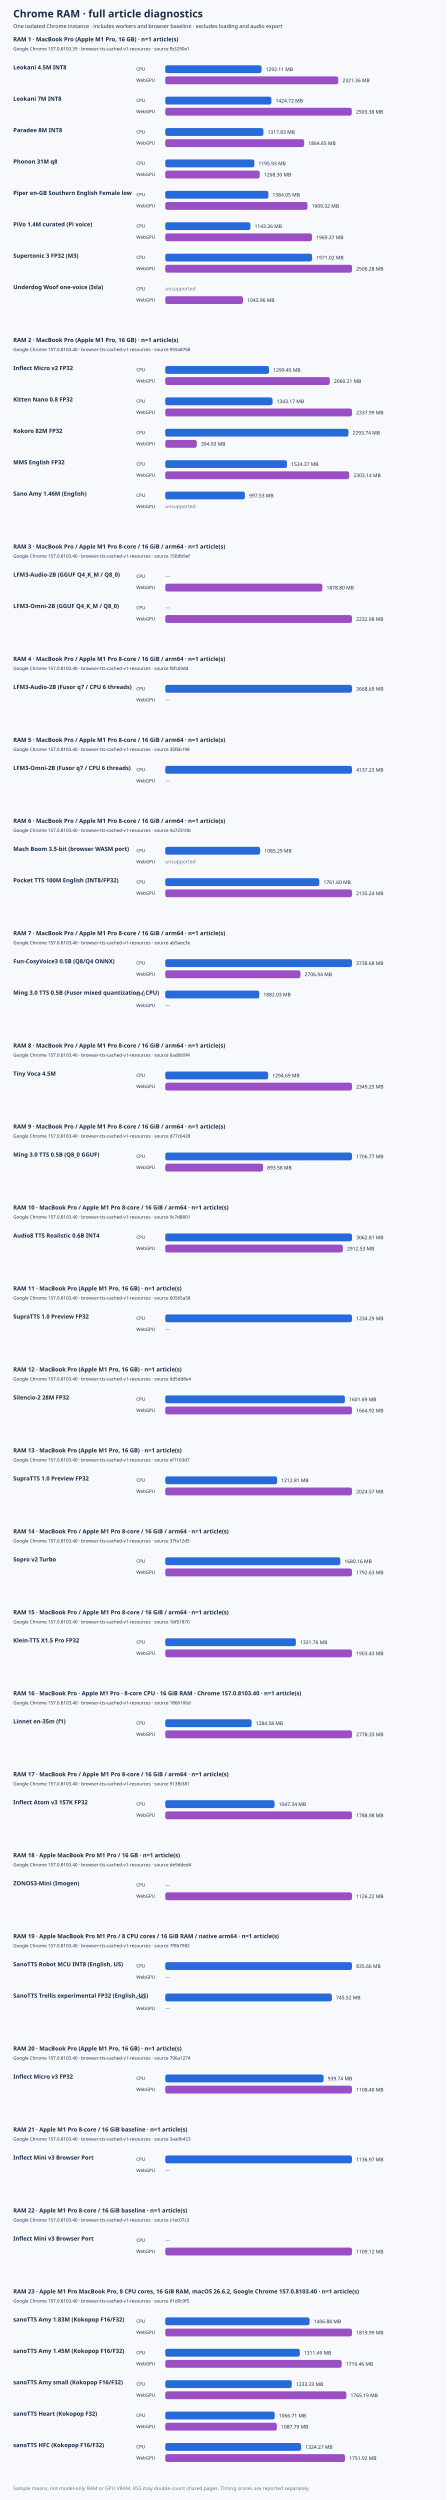
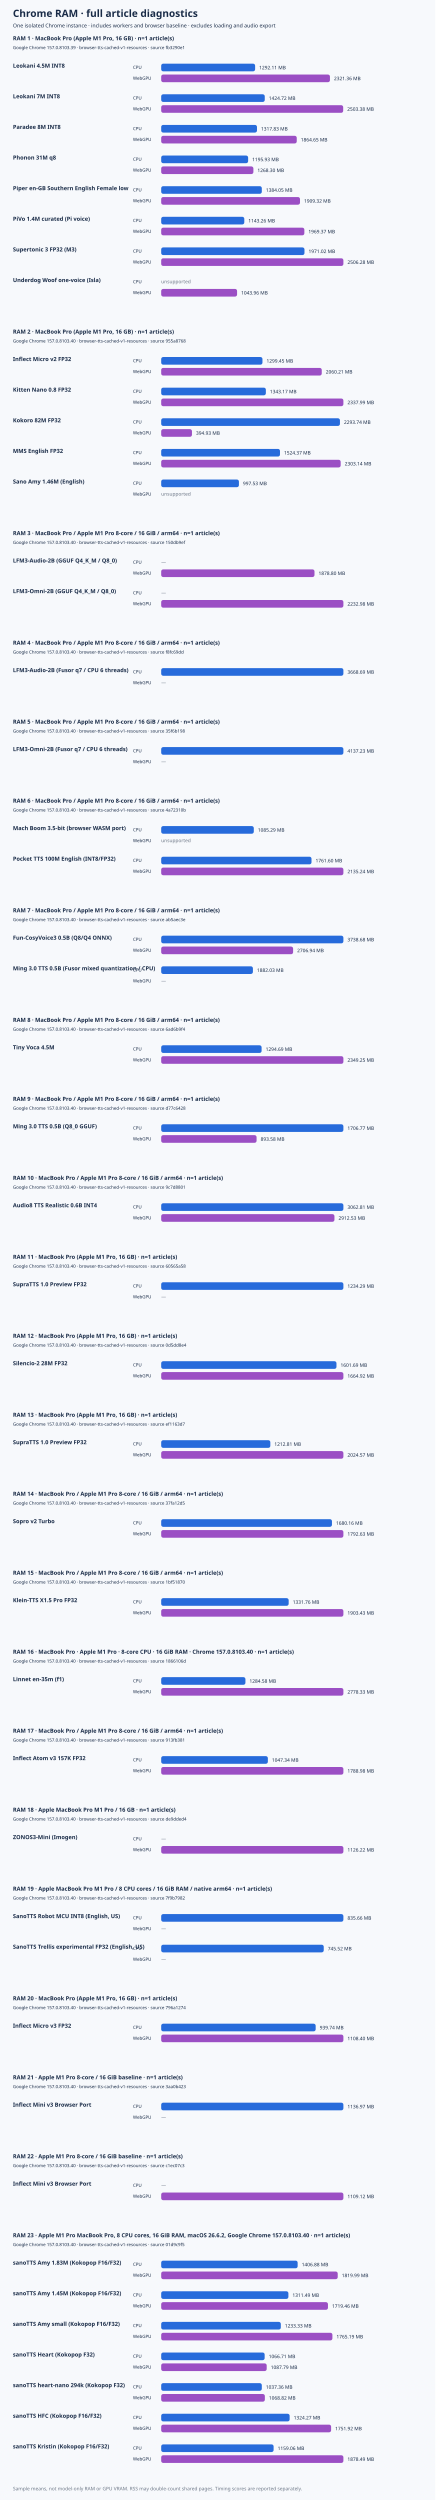
- <svg xmlns="http://www.w3.org/2000/svg" width="1080" height="6052" viewBox="0 0 1080 6052" role="img" aria-labelledby="title desc">
+ <svg xmlns="http://www.w3.org/2000/svg" width="1080" height="6204" viewBox="0 0 1080 6204" role="img" aria-labelledby="title desc">
  <rect width="100%" height="100%" fill="#f7f9fc" />
  <g font-family="system-ui,sans-serif" fill="#192b47">
    <text x="32" y="42" font-size="25" font-weight="700">Chrome RAM · full article diagnostics</text>
    <text x="32" y="68" font-size="13">One isolated Chrome instance · includes workers and browser baseline · excludes loading and audio export</text>
    <text x="32" y="100" font-size="14" font-weight="700">RAM 1 · MacBook Pro (Apple M1 Pro, 16 GB) · n=1 article(s)</text>
    <text x="32" y="122" font-size="11">Google Chrome 157.0.8103.39 · browser-tts-cached-v1-resources · source fb3290e1</text>
    <text x="32" y="168" font-size="14" font-weight="600">Leokani 4.5M INT8</text>
    <text x="330" y="171" font-size="11">CPU</text>
    <rect x="400" y="158" width="233.12" height="19" rx="5" fill="#276bdb" />
    <text x="643.12" y="172" font-size="12">1292.11 MB</text>
    <text x="330" y="198" font-size="11">WebGPU</text>
    <rect x="400" y="185" width="418.81" height="19" rx="5" fill="#9b4fc4" />
    <text x="828.81" y="199" font-size="12">2321.36 MB</text>
    <text x="32" y="244" font-size="14" font-weight="600">Leokani 7M INT8</text>
    <text x="330" y="247" font-size="11">CPU</text>
    <rect x="400" y="234" width="257.04" height="19" rx="5" fill="#276bdb" />
    <text x="667.04" y="248" font-size="12">1424.72 MB</text>
    <text x="330" y="274" font-size="11">WebGPU</text>
    <rect x="400" y="261" width="451.65" height="19" rx="5" fill="#9b4fc4" />
    <text x="861.65" y="275" font-size="12">2503.38 MB</text>
    <text x="32" y="320" font-size="14" font-weight="600">Paradee 8M INT8</text>
    <text x="330" y="323" font-size="11">CPU</text>
    <rect x="400" y="310" width="237.76" height="19" rx="5" fill="#276bdb" />
    <text x="647.76" y="324" font-size="12">1317.83 MB</text>
    <text x="330" y="350" font-size="11">WebGPU</text>
    <rect x="400" y="337" width="336.41" height="19" rx="5" fill="#9b4fc4" />
    <text x="746.41" y="351" font-size="12">1864.65 MB</text>
    <text x="32" y="396" font-size="14" font-weight="600">Phonon 31M q8</text>
    <text x="330" y="399" font-size="11">CPU</text>
    <rect x="400" y="386" width="215.77" height="19" rx="5" fill="#276bdb" />
    <text x="625.77" y="400" font-size="12">1195.93 MB</text>
    <text x="330" y="426" font-size="11">WebGPU</text>
    <rect x="400" y="413" width="228.82" height="19" rx="5" fill="#9b4fc4" />
    <text x="638.82" y="427" font-size="12">1268.30 MB</text>
    <text x="32" y="472" font-size="14" font-weight="600">Piper en-GB Southern English Female low</text>
    <text x="330" y="475" font-size="11">CPU</text>
    <rect x="400" y="462" width="249.71" height="19" rx="5" fill="#276bdb" />
    <text x="659.71" y="476" font-size="12">1384.05 MB</text>
    <text x="330" y="502" font-size="11">WebGPU</text>
    <rect x="400" y="489" width="344.47" height="19" rx="5" fill="#9b4fc4" />
    <text x="754.47" y="503" font-size="12">1909.32 MB</text>
    <text x="32" y="548" font-size="14" font-weight="600">PiVo 1.4M curated (Pi voice)</text>
    <text x="330" y="551" font-size="11">CPU</text>
    <rect x="400" y="538" width="206.26" height="19" rx="5" fill="#276bdb" />
    <text x="616.26" y="552" font-size="12">1143.26 MB</text>
    <text x="330" y="578" font-size="11">WebGPU</text>
    <rect x="400" y="565" width="355.31" height="19" rx="5" fill="#9b4fc4" />
    <text x="765.31" y="579" font-size="12">1969.37 MB</text>
    <text x="32" y="624" font-size="14" font-weight="600">Supertonic 3 FP32 (M3)</text>
    <text x="330" y="627" font-size="11">CPU</text>
    <rect x="400" y="614" width="355.60" height="19" rx="5" fill="#276bdb" />
    <text x="765.60" y="628" font-size="12">1971.02 MB</text>
    <text x="330" y="654" font-size="11">WebGPU</text>
    <rect x="400" y="641" width="452.17" height="19" rx="5" fill="#9b4fc4" />
    <text x="862.17" y="655" font-size="12">2506.28 MB</text>
    <text x="32" y="700" font-size="14" font-weight="600">Underdog Woof one-voice (Isla)</text>
    <text x="330" y="703" font-size="11">CPU</text>
    <text x="400" y="703" font-size="12" fill="#6c7686">unsupported</text>
    <text x="330" y="730" font-size="11">WebGPU</text>
    <rect x="400" y="717" width="188.35" height="19" rx="5" fill="#9b4fc4" />
    <text x="598.35" y="731" font-size="12">1043.96 MB</text>
    <text x="32" y="828" font-size="14" font-weight="700">RAM 2 · MacBook Pro (Apple M1 Pro, 16 GB) · n=1 article(s)</text>
    <text x="32" y="850" font-size="11">Google Chrome 157.0.8103.40 · browser-tts-cached-v1-resources · source 955a8768</text>
    <text x="32" y="896" font-size="14" font-weight="600">Inflect Micro v2 FP32</text>
    <text x="330" y="899" font-size="11">CPU</text>
    <rect x="400" y="886" width="251.32" height="19" rx="5" fill="#276bdb" />
    <text x="661.32" y="900" font-size="12">1299.45 MB</text>
    <text x="330" y="926" font-size="11">WebGPU</text>
    <rect x="400" y="913" width="398.45" height="19" rx="5" fill="#9b4fc4" />
    <text x="808.45" y="927" font-size="12">2060.21 MB</text>
    <text x="32" y="972" font-size="14" font-weight="600">Kitten Nano 0.8 FP32</text>
    <text x="330" y="975" font-size="11">CPU</text>
    <rect x="400" y="962" width="259.77" height="19" rx="5" fill="#276bdb" />
    <text x="669.77" y="976" font-size="12">1343.17 MB</text>
    <text x="330" y="1002" font-size="11">WebGPU</text>
    <rect x="400" y="989" width="452.17" height="19" rx="5" fill="#9b4fc4" />
    <text x="862.17" y="1003" font-size="12">2337.99 MB</text>
    <text x="32" y="1048" font-size="14" font-weight="600">Kokoro 82M FP32</text>
    <text x="330" y="1051" font-size="11">CPU</text>
    <rect x="400" y="1038" width="443.61" height="19" rx="5" fill="#276bdb" />
    <text x="853.61" y="1052" font-size="12">2293.74 MB</text>
    <text x="330" y="1078" font-size="11">WebGPU</text>
    <rect x="400" y="1065" width="76.38" height="19" rx="5" fill="#9b4fc4" />
    <text x="486.38" y="1079" font-size="12">394.93 MB</text>
    <text x="32" y="1124" font-size="14" font-weight="600">MMS English FP32</text>
    <text x="330" y="1127" font-size="11">CPU</text>
    <rect x="400" y="1114" width="294.82" height="19" rx="5" fill="#276bdb" />
    <text x="704.82" y="1128" font-size="12">1524.37 MB</text>
    <text x="330" y="1154" font-size="11">WebGPU</text>
    <rect x="400" y="1141" width="445.43" height="19" rx="5" fill="#9b4fc4" />
    <text x="855.43" y="1155" font-size="12">2303.14 MB</text>
    <text x="32" y="1200" font-size="14" font-weight="600">Sano Amy 1.46M (English)</text>
    <text x="330" y="1203" font-size="11">CPU</text>
    <rect x="400" y="1190" width="192.92" height="19" rx="5" fill="#276bdb" />
    <text x="602.92" y="1204" font-size="12">997.53 MB</text>
    <text x="330" y="1230" font-size="11">WebGPU</text>
    <text x="400" y="1230" font-size="12" fill="#6c7686">unsupported</text>
    <text x="32" y="1328" font-size="14" font-weight="700">RAM 3 · MacBook Pro / Apple M1 Pro 8-core / 16 GiB / arm64 · n=1 article(s)</text>
    <text x="32" y="1350" font-size="11">Google Chrome 157.0.8103.40 · browser-tts-cached-v1-resources · source 150db9ef</text>
    <text x="32" y="1396" font-size="14" font-weight="600">LFM3-Audio-2B (GGUF Q4_K_M / Q8_0)</text>
    <text x="330" y="1399" font-size="11">CPU</text>
    <text x="400" y="1399" font-size="12" fill="#6c7686">—</text>
    <text x="330" y="1426" font-size="11">WebGPU</text>
    <rect x="400" y="1413" width="380.45" height="19" rx="5" fill="#9b4fc4" />
    <text x="790.45" y="1427" font-size="12">1878.80 MB</text>
    <text x="32" y="1472" font-size="14" font-weight="600">LFM3-Omni-2B (GGUF Q4_K_M / Q8_0)</text>
    <text x="330" y="1475" font-size="11">CPU</text>
    <text x="400" y="1475" font-size="12" fill="#6c7686">—</text>
    <text x="330" y="1502" font-size="11">WebGPU</text>
    <rect x="400" y="1489" width="452.17" height="19" rx="5" fill="#9b4fc4" />
    <text x="862.17" y="1503" font-size="12">2232.98 MB</text>
    <text x="32" y="1600" font-size="14" font-weight="700">RAM 4 · MacBook Pro / Apple M1 Pro 8-core / 16 GiB / arm64 · n=1 article(s)</text>
    <text x="32" y="1622" font-size="11">Google Chrome 157.0.8103.40 · browser-tts-cached-v1-resources · source f8fc69dd</text>
    <text x="32" y="1668" font-size="14" font-weight="600">LFM3-Audio-2B (Fusor q7 / CPU 6 threads)</text>
    <text x="330" y="1671" font-size="11">CPU</text>
    <rect x="400" y="1658" width="452.17" height="19" rx="5" fill="#276bdb" />
    <text x="862.17" y="1672" font-size="12">3668.69 MB</text>
    <text x="330" y="1698" font-size="11">WebGPU</text>
    <text x="400" y="1698" font-size="12" fill="#6c7686">—</text>
    <text x="32" y="1796" font-size="14" font-weight="700">RAM 5 · MacBook Pro / Apple M1 Pro 8-core / 16 GiB / arm64 · n=1 article(s)</text>
    <text x="32" y="1818" font-size="11">Google Chrome 157.0.8103.40 · browser-tts-cached-v1-resources · source 35f6b198</text>
    <text x="32" y="1864" font-size="14" font-weight="600">LFM3-Omni-2B (Fusor q7 / CPU 6 threads)</text>
    <text x="330" y="1867" font-size="11">CPU</text>
    <rect x="400" y="1854" width="452.17" height="19" rx="5" fill="#276bdb" />
    <text x="862.17" y="1868" font-size="12">4137.23 MB</text>
    <text x="330" y="1894" font-size="11">WebGPU</text>
    <text x="400" y="1894" font-size="12" fill="#6c7686">—</text>
    <text x="32" y="1992" font-size="14" font-weight="700">RAM 6 · MacBook Pro / Apple M1 Pro 8-core / 16 GiB / arm64 · n=1 article(s)</text>
    <text x="32" y="2014" font-size="11">Google Chrome 157.0.8103.40 · browser-tts-cached-v1-resources · source 4a72310b</text>
    <text x="32" y="2060" font-size="14" font-weight="600">Mach Boom 3.5-bit (browser WASM port)</text>
    <text x="330" y="2063" font-size="11">CPU</text>
    <rect x="400" y="2050" width="229.83" height="19" rx="5" fill="#276bdb" />
    <text x="639.83" y="2064" font-size="12">1085.29 MB</text>
    <text x="330" y="2090" font-size="11">WebGPU</text>
    <text x="400" y="2090" font-size="12" fill="#6c7686">unsupported</text>
    <text x="32" y="2136" font-size="14" font-weight="600">Pocket TTS 100M English (INT8/FP32)</text>
    <text x="330" y="2139" font-size="11">CPU</text>
    <rect x="400" y="2126" width="373.05" height="19" rx="5" fill="#276bdb" />
    <text x="783.05" y="2140" font-size="12">1761.60 MB</text>
    <text x="330" y="2166" font-size="11">WebGPU</text>
    <rect x="400" y="2153" width="452.17" height="19" rx="5" fill="#9b4fc4" />
    <text x="862.17" y="2167" font-size="12">2135.24 MB</text>
    <text x="32" y="2264" font-size="14" font-weight="700">RAM 7 · MacBook Pro / Apple M1 Pro 8-core / 16 GiB / arm64 · n=1 article(s)</text>
    <text x="32" y="2286" font-size="11">Google Chrome 157.0.8103.40 · browser-tts-cached-v1-resources · source ab5aec3e</text>
    <text x="32" y="2332" font-size="14" font-weight="600">Fun-CosyVoice3 0.5B (Q8/Q4 ONNX)</text>
    <text x="330" y="2335" font-size="11">CPU</text>
    <rect x="400" y="2322" width="452.17" height="19" rx="5" fill="#276bdb" />
    <text x="862.17" y="2336" font-size="12">3738.68 MB</text>
    <text x="330" y="2362" font-size="11">WebGPU</text>
    <rect x="400" y="2349" width="327.39" height="19" rx="5" fill="#9b4fc4" />
    <text x="737.39" y="2363" font-size="12">2706.94 MB</text>
    <text x="32" y="2408" font-size="14" font-weight="600">Ming 3.0 TTS 0.5B (Fusor mixed quantization / CPU)</text>
    <text x="330" y="2411" font-size="11">CPU</text>
    <rect x="400" y="2398" width="227.62" height="19" rx="5" fill="#276bdb" />
    <text x="637.62" y="2412" font-size="12">1882.03 MB</text>
    <text x="330" y="2438" font-size="11">WebGPU</text>
    <text x="400" y="2438" font-size="12" fill="#6c7686">—</text>
    <text x="32" y="2536" font-size="14" font-weight="700">RAM 8 · MacBook Pro / Apple M1 Pro 8-core / 16 GiB / arm64 · n=1 article(s)</text>
    <text x="32" y="2558" font-size="11">Google Chrome 157.0.8103.40 · browser-tts-cached-v1-resources · source 6ad6b9f4</text>
    <text x="32" y="2604" font-size="14" font-weight="600">Tiny Voca 4.5M</text>
    <text x="330" y="2607" font-size="11">CPU</text>
    <rect x="400" y="2594" width="249.20" height="19" rx="5" fill="#276bdb" />
    <text x="659.20" y="2608" font-size="12">1294.69 MB</text>
    <text x="330" y="2634" font-size="11">WebGPU</text>
    <rect x="400" y="2621" width="452.17" height="19" rx="5" fill="#9b4fc4" />
    <text x="862.17" y="2635" font-size="12">2349.25 MB</text>
    <text x="32" y="2732" font-size="14" font-weight="700">RAM 9 · MacBook Pro / Apple M1 Pro 8-core / 16 GiB / arm64 · n=1 article(s)</text>
    <text x="32" y="2754" font-size="11">Google Chrome 157.0.8103.40 · browser-tts-cached-v1-resources · source d77c6428</text>
    <text x="32" y="2800" font-size="14" font-weight="600">Ming 3.0 TTS 0.5B (Q8_0 GGUF)</text>
    <text x="330" y="2803" font-size="11">CPU</text>
    <rect x="400" y="2790" width="452.17" height="19" rx="5" fill="#276bdb" />
    <text x="862.17" y="2804" font-size="12">1706.77 MB</text>
    <text x="330" y="2830" font-size="11">WebGPU</text>
    <rect x="400" y="2817" width="236.74" height="19" rx="5" fill="#9b4fc4" />
    <text x="646.74" y="2831" font-size="12">893.58 MB</text>
    <text x="32" y="2928" font-size="14" font-weight="700">RAM 10 · MacBook Pro / Apple M1 Pro 8-core / 16 GiB / arm64 · n=1 article(s)</text>
    <text x="32" y="2950" font-size="11">Google Chrome 157.0.8103.40 · browser-tts-cached-v1-resources · source 9c7d8801</text>
    <text x="32" y="2996" font-size="14" font-weight="600">Audio8 TTS Realistic 0.6B INT4</text>
    <text x="330" y="2999" font-size="11">CPU</text>
    <rect x="400" y="2986" width="452.17" height="19" rx="5" fill="#276bdb" />
    <text x="862.17" y="3000" font-size="12">3062.81 MB</text>
    <text x="330" y="3026" font-size="11">WebGPU</text>
    <rect x="400" y="3013" width="429.99" height="19" rx="5" fill="#9b4fc4" />
    <text x="839.99" y="3027" font-size="12">2912.53 MB</text>
    <text x="32" y="3124" font-size="14" font-weight="700">RAM 11 · MacBook Pro (Apple M1 Pro, 16 GB) · n=1 article(s)</text>
    <text x="32" y="3146" font-size="11">Google Chrome 157.0.8103.40 · browser-tts-cached-v1-resources · source 60565a58</text>
    <text x="32" y="3192" font-size="14" font-weight="600">SupraTTS 1.0 Preview FP32</text>
    <text x="330" y="3195" font-size="11">CPU</text>
    <rect x="400" y="3182" width="452.17" height="19" rx="5" fill="#276bdb" />
    <text x="862.17" y="3196" font-size="12">1234.29 MB</text>
    <text x="330" y="3222" font-size="11">WebGPU</text>
    <text x="400" y="3222" font-size="12" fill="#6c7686">—</text>
    <text x="32" y="3320" font-size="14" font-weight="700">RAM 12 · MacBook Pro (Apple M1 Pro, 16 GB) · n=1 article(s)</text>
    <text x="32" y="3342" font-size="11">Google Chrome 157.0.8103.40 · browser-tts-cached-v1-resources · source 0d5dd8e4</text>
    <text x="32" y="3388" font-size="14" font-weight="600">Silencio-2 28M FP32</text>
    <text x="330" y="3391" font-size="11">CPU</text>
    <rect x="400" y="3378" width="435.00" height="19" rx="5" fill="#276bdb" />
    <text x="845.00" y="3392" font-size="12">1601.69 MB</text>
    <text x="330" y="3418" font-size="11">WebGPU</text>
    <rect x="400" y="3405" width="452.17" height="19" rx="5" fill="#9b4fc4" />
    <text x="862.17" y="3419" font-size="12">1664.92 MB</text>
    <text x="32" y="3516" font-size="14" font-weight="700">RAM 13 · MacBook Pro (Apple M1 Pro, 16 GB) · n=1 article(s)</text>
    <text x="32" y="3538" font-size="11">Google Chrome 157.0.8103.40 · browser-tts-cached-v1-resources · source ef1163d7</text>
    <text x="32" y="3584" font-size="14" font-weight="600">SupraTTS 1.0 Preview FP32</text>
    <text x="330" y="3587" font-size="11">CPU</text>
    <rect x="400" y="3574" width="270.87" height="19" rx="5" fill="#276bdb" />
    <text x="680.87" y="3588" font-size="12">1212.81 MB</text>
    <text x="330" y="3614" font-size="11">WebGPU</text>
    <rect x="400" y="3601" width="452.17" height="19" rx="5" fill="#9b4fc4" />
    <text x="862.17" y="3615" font-size="12">2024.57 MB</text>
    <text x="32" y="3712" font-size="14" font-weight="700">RAM 14 · MacBook Pro / Apple M1 Pro 8-core / 16 GiB / arm64 · n=1 article(s)</text>
    <text x="32" y="3734" font-size="11">Google Chrome 157.0.8103.40 · browser-tts-cached-v1-resources · source 37fa12d5</text>
    <text x="32" y="3780" font-size="14" font-weight="600">Sopro v2 Turbo</text>
    <text x="330" y="3783" font-size="11">CPU</text>
    <rect x="400" y="3770" width="423.80" height="19" rx="5" fill="#276bdb" />
    <text x="833.80" y="3784" font-size="12">1680.16 MB</text>
    <text x="330" y="3810" font-size="11">WebGPU</text>
    <rect x="400" y="3797" width="452.17" height="19" rx="5" fill="#9b4fc4" />
    <text x="862.17" y="3811" font-size="12">1792.63 MB</text>
    <text x="32" y="3908" font-size="14" font-weight="700">RAM 15 · MacBook Pro / Apple M1 Pro 8-core / 16 GiB / arm64 · n=1 article(s)</text>
    <text x="32" y="3930" font-size="11">Google Chrome 157.0.8103.40 · browser-tts-cached-v1-resources · source 1bf51870</text>
    <text x="32" y="3976" font-size="14" font-weight="600">Klein-TTS X1.5 Pro FP32</text>
    <text x="330" y="3979" font-size="11">CPU</text>
    <rect x="400" y="3966" width="316.37" height="19" rx="5" fill="#276bdb" />
    <text x="726.37" y="3980" font-size="12">1331.76 MB</text>
    <text x="330" y="4006" font-size="11">WebGPU</text>
    <rect x="400" y="3993" width="452.17" height="19" rx="5" fill="#9b4fc4" />
    <text x="862.17" y="4007" font-size="12">1903.43 MB</text>
    <text x="32" y="4104" font-size="14" font-weight="700">RAM 16 · MacBook Pro · Apple M1 Pro · 8-core CPU · 16 GiB RAM · Chrome 157.0.8103.40 · n=1 article(s)</text>
    <text x="32" y="4126" font-size="11">Google Chrome 157.0.8103.40 · browser-tts-cached-v1-resources · source 1866106d</text>
    <text x="32" y="4172" font-size="14" font-weight="600">Linnet en-35m (f1)</text>
    <text x="330" y="4175" font-size="11">CPU</text>
    <rect x="400" y="4162" width="209.07" height="19" rx="5" fill="#276bdb" />
    <text x="619.07" y="4176" font-size="12">1284.58 MB</text>
    <text x="330" y="4202" font-size="11">WebGPU</text>
    <rect x="400" y="4189" width="452.17" height="19" rx="5" fill="#9b4fc4" />
    <text x="862.17" y="4203" font-size="12">2778.33 MB</text>
    <text x="32" y="4300" font-size="14" font-weight="700">RAM 17 · MacBook Pro / Apple M1 Pro 8-core / 16 GiB / arm64 · n=1 article(s)</text>
    <text x="32" y="4322" font-size="11">Google Chrome 157.0.8103.40 · browser-tts-cached-v1-resources · source 913fb381</text>
    <text x="32" y="4368" font-size="14" font-weight="600">Inflect Atom v3 157K FP32</text>
    <text x="330" y="4371" font-size="11">CPU</text>
    <rect x="400" y="4358" width="264.72" height="19" rx="5" fill="#276bdb" />
    <text x="674.72" y="4372" font-size="12">1047.34 MB</text>
    <text x="330" y="4398" font-size="11">WebGPU</text>
    <rect x="400" y="4385" width="452.17" height="19" rx="5" fill="#9b4fc4" />
    <text x="862.17" y="4399" font-size="12">1788.98 MB</text>
    <text x="32" y="4496" font-size="14" font-weight="700">RAM 18 · Apple MacBook Pro M1 Pro / 16 GB · n=1 article(s)</text>
    <text x="32" y="4518" font-size="11">Google Chrome 157.0.8103.40 · browser-tts-cached-v1-resources · source de9dded4</text>
    <text x="32" y="4564" font-size="14" font-weight="600">ZONOS3-Mini (Imogen)</text>
    <text x="330" y="4567" font-size="11">CPU</text>
    <text x="400" y="4567" font-size="12" fill="#6c7686">—</text>
    <text x="330" y="4594" font-size="11">WebGPU</text>
    <rect x="400" y="4581" width="452.17" height="19" rx="5" fill="#9b4fc4" />
    <text x="862.17" y="4595" font-size="12">1126.22 MB</text>
    <text x="32" y="4692" font-size="14" font-weight="700">RAM 19 · Apple MacBook Pro M1 Pro / 8 CPU cores / 16 GiB RAM / native arm64 · n=1 article(s)</text>
    <text x="32" y="4714" font-size="11">Google Chrome 157.0.8103.40 · browser-tts-cached-v1-resources · source 7f9b7982</text>
    <text x="32" y="4760" font-size="14" font-weight="600">SanoTTS Robot MCU INT8 (English, US)</text>
    <text x="330" y="4763" font-size="11">CPU</text>
    <rect x="400" y="4750" width="452.17" height="19" rx="5" fill="#276bdb" />
    <text x="862.17" y="4764" font-size="12">835.66 MB</text>
    <text x="330" y="4790" font-size="11">WebGPU</text>
    <text x="400" y="4790" font-size="12" fill="#6c7686">—</text>
    <text x="32" y="4836" font-size="14" font-weight="600">SanoTTS Trellis experimental FP32 (English, US)</text>
    <text x="330" y="4839" font-size="11">CPU</text>
    <rect x="400" y="4826" width="403.40" height="19" rx="5" fill="#276bdb" />
    <text x="813.40" y="4840" font-size="12">745.52 MB</text>
    <text x="330" y="4866" font-size="11">WebGPU</text>
    <text x="400" y="4866" font-size="12" fill="#6c7686">—</text>
    <text x="32" y="4964" font-size="14" font-weight="700">RAM 20 · MacBook Pro (Apple M1 Pro, 16 GB) · n=1 article(s)</text>
    <text x="32" y="4986" font-size="11">Google Chrome 157.0.8103.40 · browser-tts-cached-v1-resources · source 796a1274</text>
    <text x="32" y="5032" font-size="14" font-weight="600">Inflect Micro v3 FP32</text>
    <text x="330" y="5035" font-size="11">CPU</text>
    <rect x="400" y="5022" width="383.37" height="19" rx="5" fill="#276bdb" />
    <text x="793.37" y="5036" font-size="12">939.74 MB</text>
    <text x="330" y="5062" font-size="11">WebGPU</text>
    <rect x="400" y="5049" width="452.17" height="19" rx="5" fill="#9b4fc4" />
    <text x="862.17" y="5063" font-size="12">1108.40 MB</text>
    <text x="32" y="5160" font-size="14" font-weight="700">RAM 21 · Apple M1 Pro 8-core / 16 GiB baseline · n=1 article(s)</text>
    <text x="32" y="5182" font-size="11">Google Chrome 157.0.8103.40 · browser-tts-cached-v1-resources · source 3aa0b423</text>
    <text x="32" y="5228" font-size="14" font-weight="600">Inflect Mini v3 Browser Port</text>
    <text x="330" y="5231" font-size="11">CPU</text>
    <rect x="400" y="5218" width="452.17" height="19" rx="5" fill="#276bdb" />
    <text x="862.17" y="5232" font-size="12">1136.97 MB</text>
    <text x="330" y="5258" font-size="11">WebGPU</text>
    <text x="400" y="5258" font-size="12" fill="#6c7686">—</text>
    <text x="32" y="5356" font-size="14" font-weight="700">RAM 22 · Apple M1 Pro 8-core / 16 GiB baseline · n=1 article(s)</text>
    <text x="32" y="5378" font-size="11">Google Chrome 157.0.8103.40 · browser-tts-cached-v1-resources · source c1ec07c3</text>
    <text x="32" y="5424" font-size="14" font-weight="600">Inflect Mini v3 Browser Port</text>
    <text x="330" y="5427" font-size="11">CPU</text>
    <text x="400" y="5427" font-size="12" fill="#6c7686">—</text>
    <text x="330" y="5454" font-size="11">WebGPU</text>
    <rect x="400" y="5441" width="452.17" height="19" rx="5" fill="#9b4fc4" />
    <text x="862.17" y="5455" font-size="12">1109.12 MB</text>
    <text x="32" y="5552" font-size="14" font-weight="700">RAM 23 · Apple M1 Pro MacBook Pro, 8 CPU cores, 16 GiB RAM, macOS 26.6.2, Google Chrome 157.0.8103.40 · n=1 article(s)</text>
    <text x="32" y="5574" font-size="11">Google Chrome 157.0.8103.40 · browser-tts-cached-v1-resources · source 01d9c9f5</text>
    <text x="32" y="5620" font-size="14" font-weight="600">sanoTTS Amy 1.83M (Kokopop F16/F32)</text>
    <text x="330" y="5623" font-size="11">CPU</text>
-     <rect x="400" y="5610" width="349.54" height="19" rx="5" fill="#276bdb" />
-     <text x="759.54" y="5624" font-size="12">1406.88 MB</text>
+     <rect x="400" y="5610" width="338.65" height="19" rx="5" fill="#276bdb" />
+     <text x="748.65" y="5624" font-size="12">1406.88 MB</text>
    <text x="330" y="5650" font-size="11">WebGPU</text>
-     <rect x="400" y="5637" width="452.17" height="19" rx="5" fill="#9b4fc4" />
-     <text x="862.17" y="5651" font-size="12">1819.99 MB</text>
+     <rect x="400" y="5637" width="438.09" height="19" rx="5" fill="#9b4fc4" />
+     <text x="848.09" y="5651" font-size="12">1819.99 MB</text>
    <text x="32" y="5696" font-size="14" font-weight="600">sanoTTS Amy 1.45M (Kokopop F16/F32)</text>
    <text x="330" y="5699" font-size="11">CPU</text>
-     <rect x="400" y="5686" width="325.84" height="19" rx="5" fill="#276bdb" />
-     <text x="735.84" y="5700" font-size="12">1311.49 MB</text>
+     <rect x="400" y="5686" width="315.69" height="19" rx="5" fill="#276bdb" />
+     <text x="725.69" y="5700" font-size="12">1311.49 MB</text>
    <text x="330" y="5726" font-size="11">WebGPU</text>
-     <rect x="400" y="5713" width="427.20" height="19" rx="5" fill="#9b4fc4" />
-     <text x="837.20" y="5727" font-size="12">1719.46 MB</text>
+     <rect x="400" y="5713" width="413.89" height="19" rx="5" fill="#9b4fc4" />
+     <text x="823.89" y="5727" font-size="12">1719.46 MB</text>
    <text x="32" y="5772" font-size="14" font-weight="600">sanoTTS Amy small (Kokopop F16/F32)</text>
    <text x="330" y="5775" font-size="11">CPU</text>
-     <rect x="400" y="5762" width="306.42" height="19" rx="5" fill="#276bdb" />
-     <text x="716.42" y="5776" font-size="12">1233.33 MB</text>
+     <rect x="400" y="5762" width="296.88" height="19" rx="5" fill="#276bdb" />
+     <text x="706.88" y="5776" font-size="12">1233.33 MB</text>
    <text x="330" y="5802" font-size="11">WebGPU</text>
-     <rect x="400" y="5789" width="438.56" height="19" rx="5" fill="#9b4fc4" />
-     <text x="848.56" y="5803" font-size="12">1765.19 MB</text>
+     <rect x="400" y="5789" width="424.90" height="19" rx="5" fill="#9b4fc4" />
+     <text x="834.90" y="5803" font-size="12">1765.19 MB</text>
    <text x="32" y="5848" font-size="14" font-weight="600">sanoTTS Heart (Kokopop F32)</text>
    <text x="330" y="5851" font-size="11">CPU</text>
-     <rect x="400" y="5838" width="265.02" height="19" rx="5" fill="#276bdb" />
-     <text x="675.02" y="5852" font-size="12">1066.71 MB</text>
+     <rect x="400" y="5838" width="256.77" height="19" rx="5" fill="#276bdb" />
+     <text x="666.77" y="5852" font-size="12">1066.71 MB</text>
    <text x="330" y="5878" font-size="11">WebGPU</text>
-     <rect x="400" y="5865" width="270.26" height="19" rx="5" fill="#9b4fc4" />
-     <text x="680.26" y="5879" font-size="12">1087.79 MB</text>
-     <text x="32" y="5924" font-size="14" font-weight="600">sanoTTS HFC (Kokopop F16/F32)</text>
+     <rect x="400" y="5865" width="261.84" height="19" rx="5" fill="#9b4fc4" />
+     <text x="671.84" y="5879" font-size="12">1087.79 MB</text>
+     <text x="32" y="5924" font-size="14" font-weight="600">sanoTTS heart-nano 294k (Kokopop F32)</text>
    <text x="330" y="5927" font-size="11">CPU</text>
-     <rect x="400" y="5914" width="329.01" height="19" rx="5" fill="#276bdb" />
-     <text x="739.01" y="5928" font-size="12">1324.27 MB</text>
+     <rect x="400" y="5914" width="249.70" height="19" rx="5" fill="#276bdb" />
+     <text x="659.70" y="5928" font-size="12">1037.36 MB</text>
    <text x="330" y="5954" font-size="11">WebGPU</text>
-     <rect x="400" y="5941" width="435.26" height="19" rx="5" fill="#9b4fc4" />
-     <text x="845.26" y="5955" font-size="12">1751.92 MB</text>
-     <text x="32" y="6028" font-size="12" fill="#6c7686">Sample means, not model-only RAM or GPU VRAM. RSS may double-count shared pages. Timing scores are reported separately.</text>
+     <rect x="400" y="5941" width="257.28" height="19" rx="5" fill="#9b4fc4" />
+     <text x="667.28" y="5955" font-size="12">1068.82 MB</text>
+     <text x="32" y="6000" font-size="14" font-weight="600">sanoTTS HFC (Kokopop F16/F32)</text>
+     <text x="330" y="6003" font-size="11">CPU</text>
+     <rect x="400" y="5990" width="318.77" height="19" rx="5" fill="#276bdb" />
+     <text x="728.77" y="6004" font-size="12">1324.27 MB</text>
+     <text x="330" y="6030" font-size="11">WebGPU</text>
+     <rect x="400" y="6017" width="421.71" height="19" rx="5" fill="#9b4fc4" />
+     <text x="831.71" y="6031" font-size="12">1751.92 MB</text>
+     <text x="32" y="6076" font-size="14" font-weight="600">sanoTTS Kristin (Kokopop F16/F32)</text>
+     <text x="330" y="6079" font-size="11">CPU</text>
+     <rect x="400" y="6066" width="279.00" height="19" rx="5" fill="#276bdb" />
+     <text x="689.00" y="6080" font-size="12">1159.06 MB</text>
+     <text x="330" y="6106" font-size="11">WebGPU</text>
+     <rect x="400" y="6093" width="452.17" height="19" rx="5" fill="#9b4fc4" />
+     <text x="862.17" y="6107" font-size="12">1878.49 MB</text>
+     <text x="32" y="6180" font-size="12" fill="#6c7686">Sample means, not model-only RAM or GPU VRAM. RSS may double-count shared pages. Timing scores are reported separately.</text>
  </g>
</svg>
